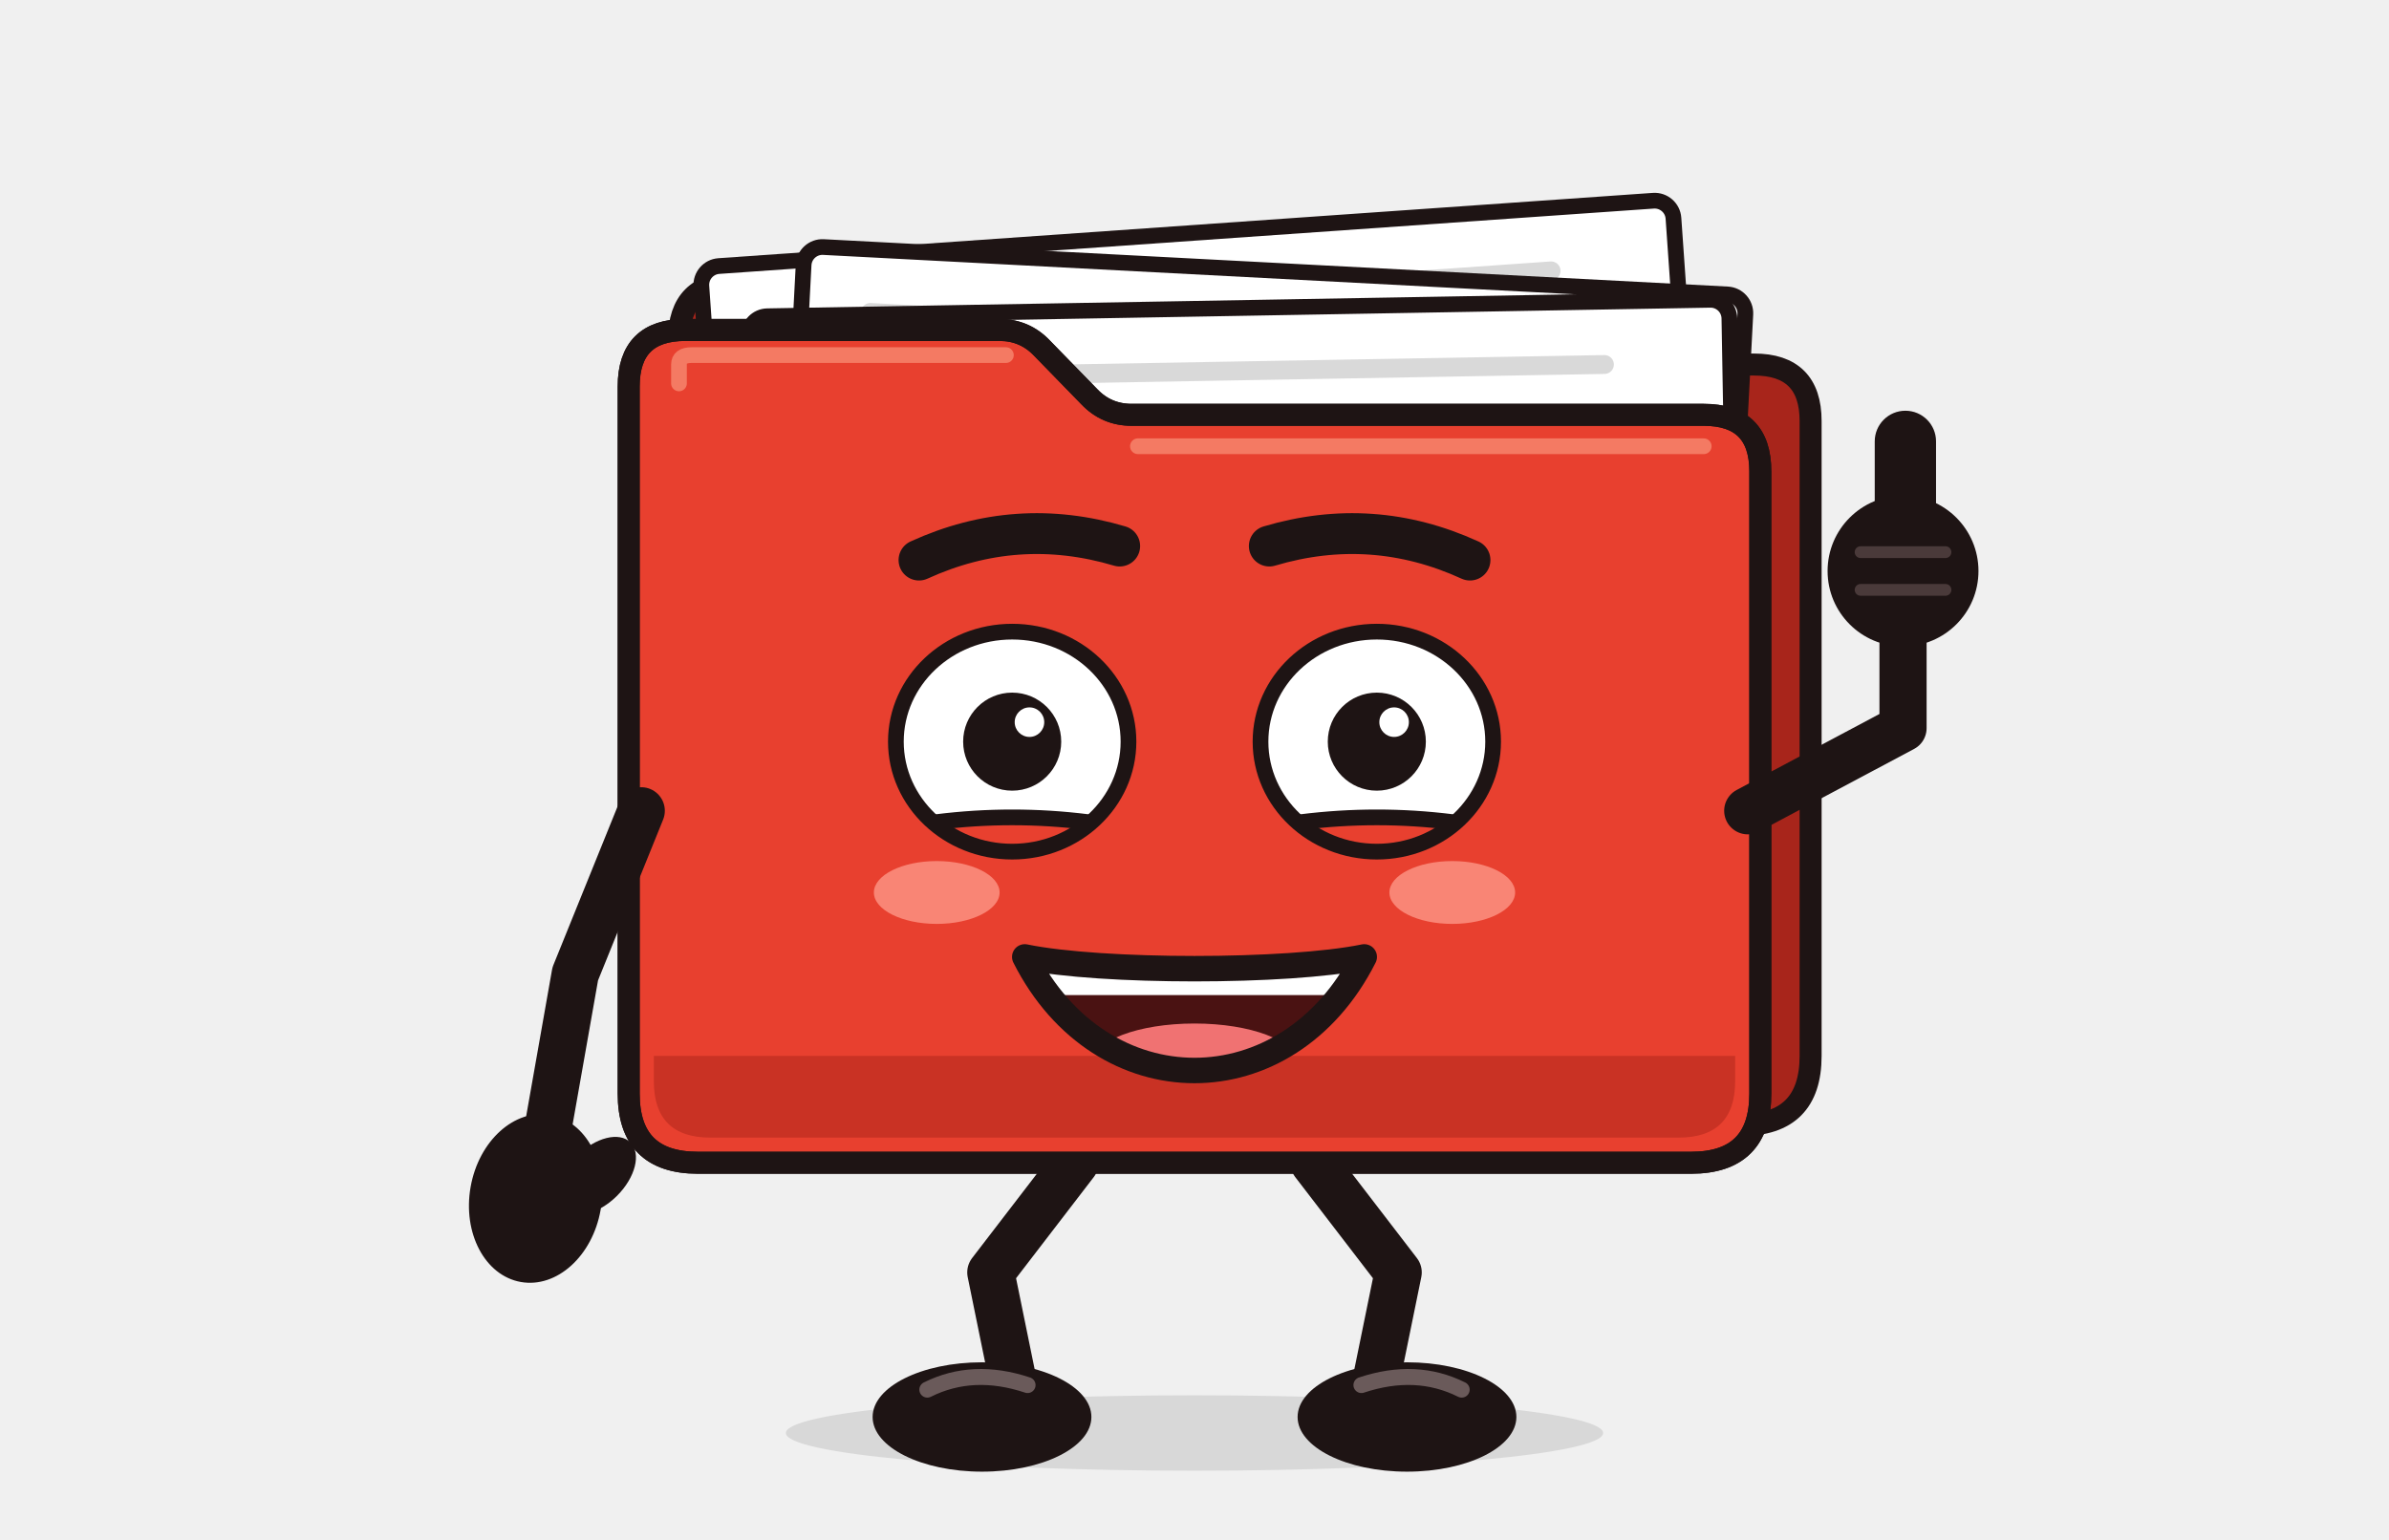
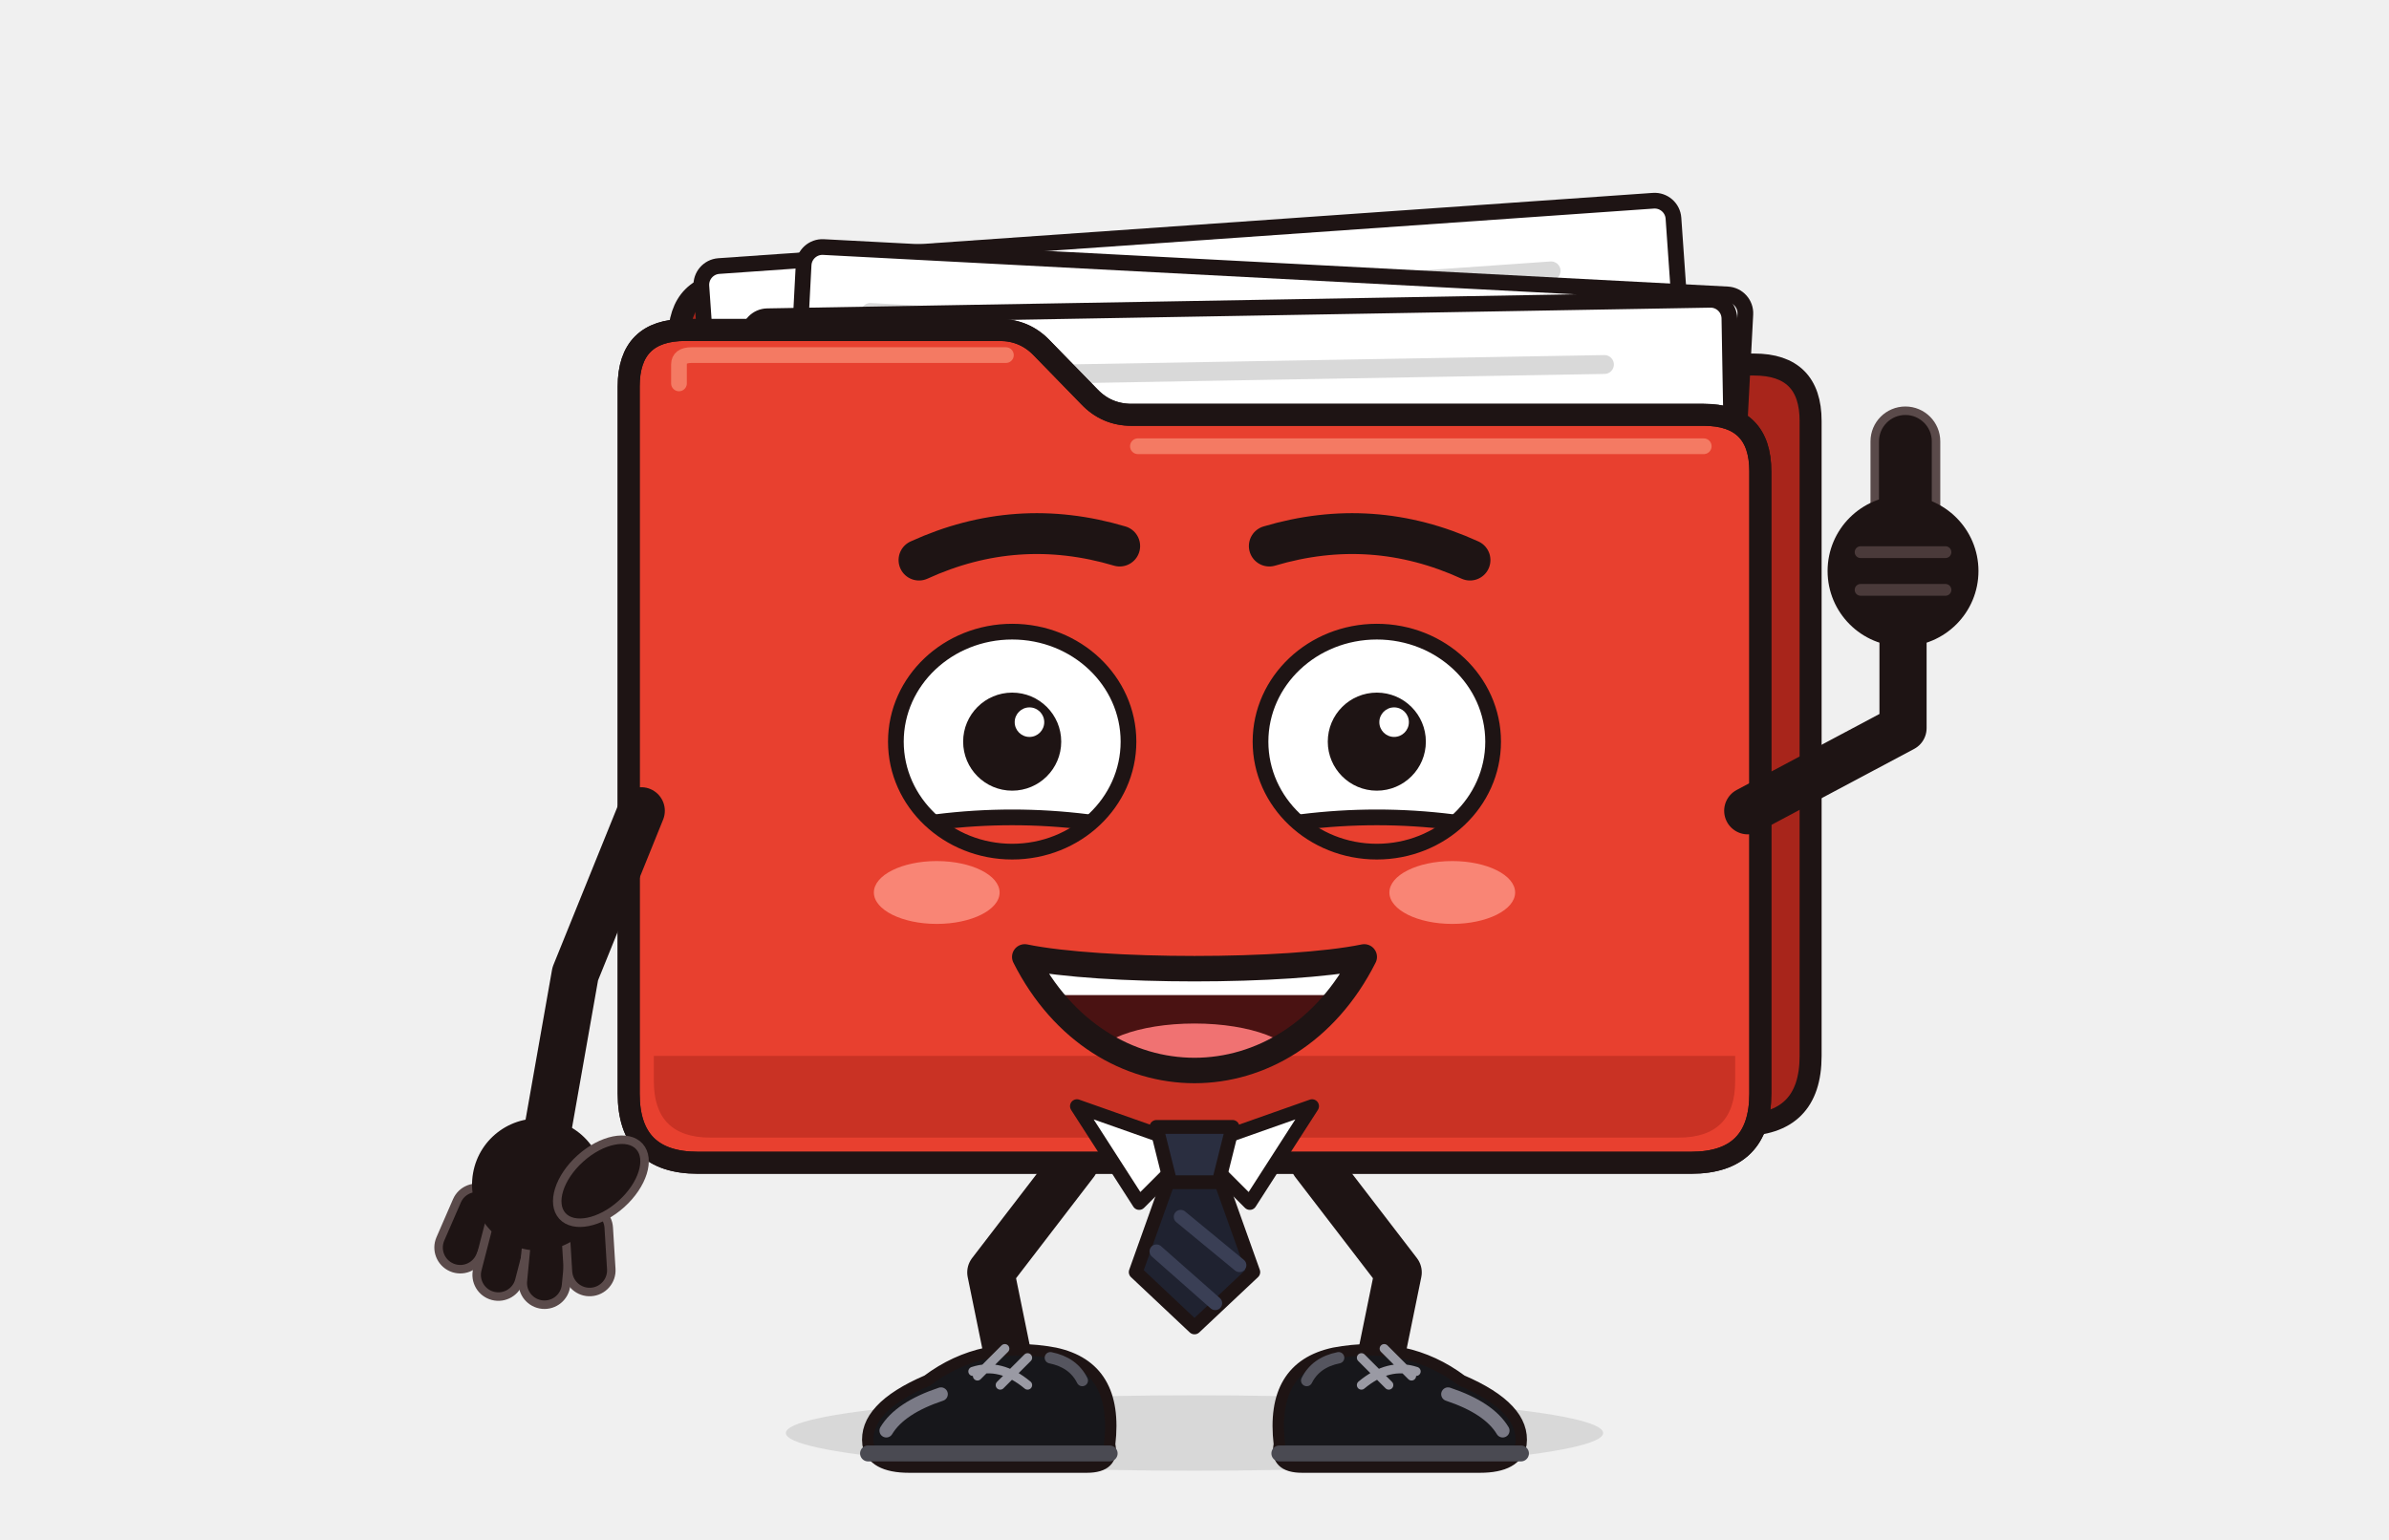
<svg xmlns="http://www.w3.org/2000/svg" viewBox="-80 100 760 490" width="760" height="490">
  <ellipse cx="300" cy="556" rx="130" ry="12" fill="#000" opacity="0.1" />
  <path d="M262 470 L235.2 504.9 L244 548" fill="none" stroke="#1E1414" stroke-width="15" stroke-linejoin="round" stroke-linecap="round" />
  <g transform="translate(244 548) rotate(0) scale(1.45)">
-     <ellipse cx="-8" cy="2" rx="24" ry="12" fill="#1E1414" />
-     <path d="M2 -5 Q-10 -9 -20 -4" stroke="#6a5a5a" stroke-width="3.5" fill="none" stroke-linecap="round" />
+     <g transform="scale(-1 1)">
+       <path d="M-20 8 Q-22 -9 -8 -12 Q8 -15 20 -6 Q34 0 33 8 Q32 13 24 13 H-15 Q-21 13 -20 8 Z" fill="#17171B" stroke="#1E1414" stroke-width="2.5" />
+       <path d="M-20 10 H33" stroke="#4a4a52" stroke-width="3.5" stroke-linecap="round" />
+       <path d="M-2 -11 L4 -5 M3 -13 L9 -7 M-2 -5 Q4 -10 10 -8" stroke="#9a9aa4" stroke-width="2" fill="none" stroke-linecap="round" />
+       <path d="M17 -3 Q26 0 29 5" stroke="#7a7a86" stroke-width="3" fill="none" stroke-linecap="round" />
+       <path d="M-14 -6 Q-12 -10 -7 -11" stroke="#55555f" stroke-width="2.5" fill="none" stroke-linecap="round" />
+     </g>
  </g>
  <path d="M338 470 L364.8 504.9 L356 548" fill="none" stroke="#1E1414" stroke-width="15" stroke-linejoin="round" stroke-linecap="round" />
  <g transform="translate(356 548) rotate(0) scale(1.45)">
-     <ellipse cx="8" cy="2" rx="24" ry="12" fill="#1E1414" />
-     <path d="M-2 -5 Q10 -9 20 -4" stroke="#6a5a5a" stroke-width="3.5" fill="none" stroke-linecap="round" />
+     <g transform="scale(1 1)">
+       <path d="M-20 8 Q-22 -9 -8 -12 Q8 -15 20 -6 Q34 0 33 8 Q32 13 24 13 H-15 Q-21 13 -20 8 Z" fill="#17171B" stroke="#1E1414" stroke-width="2.5" />
+       <path d="M-20 10 H33" stroke="#4a4a52" stroke-width="3.5" stroke-linecap="round" />
+       <path d="M-2 -11 L4 -5 M3 -13 L9 -7 M-2 -5 Q4 -10 10 -8" stroke="#9a9aa4" stroke-width="2" fill="none" stroke-linecap="round" />
+       <path d="M17 -3 Q26 0 29 5" stroke="#7a7a86" stroke-width="3" fill="none" stroke-linecap="round" />
+       <path d="M-14 -6 Q-12 -10 -7 -11" stroke="#55555f" stroke-width="2.5" fill="none" stroke-linecap="round" />
+     </g>
  </g>
  <g transform="translate(0 40) rotate(0 300 430) translate(300 430) scale(1 1) translate(-300 -430)">
    <path d="M136 168Q136 150 154 150L254 150Q262 150 267.7 155.7L282.3 170.3Q288 176 296 176L478 176Q496 176 496 194L496 396Q496 418 474 418L158 418Q136 418 136 396Z" fill="#A8251B" stroke="#1E1414" stroke-width="7" stroke-linejoin="round" stroke-linecap="round" />
    <g transform="translate(0 0)">
      <g transform="rotate(-4 305 244)">
        <rect x="150" y="134" width="310" height="220" rx="6" fill="#FFFFFF" stroke="#1E1414" stroke-width="5" stroke-linejoin="round" stroke-linecap="round" />
        <path d="M172 154 H420 M172 170 H390" stroke="#D9D9D9" stroke-width="6" stroke-linecap="round" />
      </g>
    </g>
    <g transform="translate(0 0)">
      <g transform="rotate(3 320 256)">
        <rect x="170" y="146" width="300" height="220" rx="6" fill="#FFFFFF" stroke="#1E1414" stroke-width="5" stroke-linejoin="round" stroke-linecap="round" />
        <path d="M192 166 H430 M192 182 H400" stroke="#D9D9D9" stroke-width="6" stroke-linecap="round" />
      </g>
    </g>
    <g transform="rotate(-1 316 268)">
      <rect x="160" y="158" width="312" height="220" rx="6" fill="#FFFFFF" stroke="#1E1414" stroke-width="5" stroke-linejoin="round" stroke-linecap="round" />
      <path d="M182 178 H432 M182 194 H402" stroke="#D9D9D9" stroke-width="6" stroke-linecap="round" />
    </g>
    <path d="M120 183Q120 165 138 165L238 165Q246 165 251.5 170.8L266.5 186.2Q272 192 280 192L462 192Q480 192 480 210L480 408Q480 430 458 430L142 430Q120 430 120 408Z" fill="#E8402F" stroke="#1E1414" stroke-width="7" stroke-linejoin="round" stroke-linecap="round" />
    <path d="M128 404 Q128 422 146 422 H454 Q472 422 472 404 V396 H128 Z" fill="#C93224" />
    <path d="M136 182 V176 Q136 173 140 173 H240 M282 202 H462" stroke="#F47A63" stroke-width="5" stroke-linecap="round" fill="none" />
    <path d="M120 183Q120 165 138 165L238 165Q246 165 251.5 170.8L266.5 186.2Q272 192 280 192L462 192Q480 192 480 210L480 408Q480 430 458 430L142 430Q120 430 120 408Z" fill="none" stroke="#1E1414" stroke-width="7" stroke-linejoin="round" stroke-linecap="round" />
+     <g id="kravat" transform="translate(0 12) translate(300 400) scale(1.1) translate(-300 -400)">
+       <path d="M266 400 L300 412 L284 428 Z" fill="#fff" stroke="#1E1414" stroke-width="4" stroke-linejoin="round" />
+       <path d="M334 400 L300 412 L316 428 Z" fill="#fff" stroke="#1E1414" stroke-width="4" stroke-linejoin="round" />
+       <path d="M293 420 L307 420 L317 448 L300 464 L283 448 Z" fill="#1F2230" stroke="#1E1414" stroke-width="4" stroke-linejoin="round" />
+       <path d="M296 432 L313 446 M289 442 L306 457" stroke="#3A3F55" stroke-width="4" stroke-linecap="round" />
+       <path d="M289 406 L311 406 L307 422 L293 422 Z" fill="#2A2E40" stroke="#1E1414" stroke-width="4" stroke-linejoin="round" />
+     </g>
    <g id="face">
      <path transform="translate(244 232) rotate(-4)" d="M-32 4 Q0 -8 32 4" fill="none" stroke="#1E1414" stroke-width="13" stroke-linecap="round" />
      <path transform="translate(356 232) rotate(4)" d="M-32 4 Q0 -8 32 4" fill="none" stroke="#1E1414" stroke-width="13" stroke-linecap="round" />
      <clipPath id="pbasparmakcl">
        <ellipse cx="242" cy="296" rx="37" ry="35" />
      </clipPath>
      <ellipse cx="242" cy="296" rx="37" ry="35" fill="#fff" />
      <g clip-path="url(#pbasparmakcl)">
        <circle cx="242" cy="296" r="15.6" fill="#1E1414" />
        <circle cx="247.5" cy="289.8" r="4.7" fill="#fff" />
        <rect x="194" y="321.1" width="96" height="70" fill="#E8402F" />
        <path d="M194 326.1 Q242 314.1 290 326.1" fill="none" stroke="#1E1414" stroke-width="5" />
      </g>
      <ellipse cx="242" cy="296" rx="37" ry="35" fill="none" stroke="#1E1414" stroke-width="5" />
      <clipPath id="pbasparmakcr">
        <ellipse cx="358" cy="296" rx="37" ry="35" />
      </clipPath>
      <ellipse cx="358" cy="296" rx="37" ry="35" fill="#fff" />
      <g clip-path="url(#pbasparmakcr)">
        <circle cx="358" cy="296" r="15.6" fill="#1E1414" />
        <circle cx="363.5" cy="289.8" r="4.7" fill="#fff" />
        <rect x="310" y="321.1" width="96" height="70" fill="#E8402F" />
        <path d="M310 326.1 Q358 314.1 406 326.1" fill="none" stroke="#1E1414" stroke-width="5" />
      </g>
      <ellipse cx="358" cy="296" rx="37" ry="35" fill="none" stroke="#1E1414" stroke-width="5" />
      <g transform="translate(300 378) scale(1.35) translate(-300 -366)">
        <clipPath id="pbasparmakm">
          <path d="M260 356 C278 359.7 322 359.7 340 356 C322 391.7 278 391.7 260 356Z" />
        </clipPath>
        <path d="M260 356 C278 359.7 322 359.7 340 356 C322 391.7 278 391.7 260 356Z" fill="#4A1212" />
        <g clip-path="url(#pbasparmakm)">
          <ellipse cx="300" cy="380.8" rx="24" ry="9.1" fill="#F07272" />
          <rect x="255" y="342.8" width="90" height="22.2" fill="#FFFFFF" />
        </g>
        <path d="M260 356 C278 359.7 322 359.7 340 356 C322 391.7 278 391.7 260 356Z" fill="none" stroke="#1E1414" stroke-width="6" stroke-linejoin="round" />
      </g>
    </g>
    <path d="M124 318 L103 369.9 L94.3 419.2" fill="none" stroke="#1E1414" stroke-width="15" stroke-linejoin="round" stroke-linecap="round" />
    <g transform="translate(94.3 419.2) rotate(10) scale(1.5)">
-       <ellipse cx="0" cy="15" rx="14" ry="18" fill="#1E1414" />
-       <ellipse cx="12" cy="8" rx="6" ry="10" fill="#1E1414" transform="rotate(35 12 8)" />
+       <rect x="-4.6" y="0" width="9.2" height="18" rx="4.6" fill="#1E1414" stroke="#5a4a4a" stroke-width="1.8" transform="translate(-10.8 15) rotate(13.5)" />
+       <rect x="-4.6" y="0" width="9.2" height="22" rx="4.6" fill="#1E1414" stroke="#5a4a4a" stroke-width="1.8" transform="translate(-3.6 15) rotate(4.5)" />
+       <rect x="-4.6" y="0" width="9.2" height="22" rx="4.6" fill="#1E1414" stroke="#5a4a4a" stroke-width="1.8" transform="translate(3.6 15) rotate(-4.5)" />
+       <rect x="-4.6" y="0" width="9.2" height="18" rx="4.6" fill="#1E1414" stroke="#5a4a4a" stroke-width="1.8" transform="translate(10.8 15) rotate(-13.5)" />
+       <circle cx="0" cy="12" r="14" fill="#1E1414" />
+       <ellipse cx="13" cy="9" rx="6.5" ry="11" fill="#1E1414" stroke="#5a4a4a" stroke-width="1.8" transform="rotate(38 13 9)" />
    </g>
    <path d="M476 318 L525.4 291.7 L525.4 241.7" fill="none" stroke="#1E1414" stroke-width="15" stroke-linejoin="round" stroke-linecap="round" />
    <g transform="translate(525.4 241.7) scale(1.5)">
-       <rect x="-6" y="-34" width="13" height="30" rx="6.5" fill="#1E1414" />
+       <rect x="-6" y="-34" width="13" height="30" rx="6.5" fill="#1E1414" stroke="#5a4a4a" stroke-width="1.8" />
      <circle cx="0" cy="0" r="16" fill="#1E1414" />
      <path d="M-9 -4 H9 M-9 4 H9" stroke="#4a3a3a" stroke-width="2.5" stroke-linecap="round" />
    </g>
  </g>
  <g transform="translate(0 40)">
    <g opacity="0.75">
      <ellipse cx="218" cy="344" rx="20" ry="10" fill="#FF9C8C" />
      <ellipse cx="382" cy="344" rx="20" ry="10" fill="#FF9C8C" />
    </g>
  </g>
</svg>
